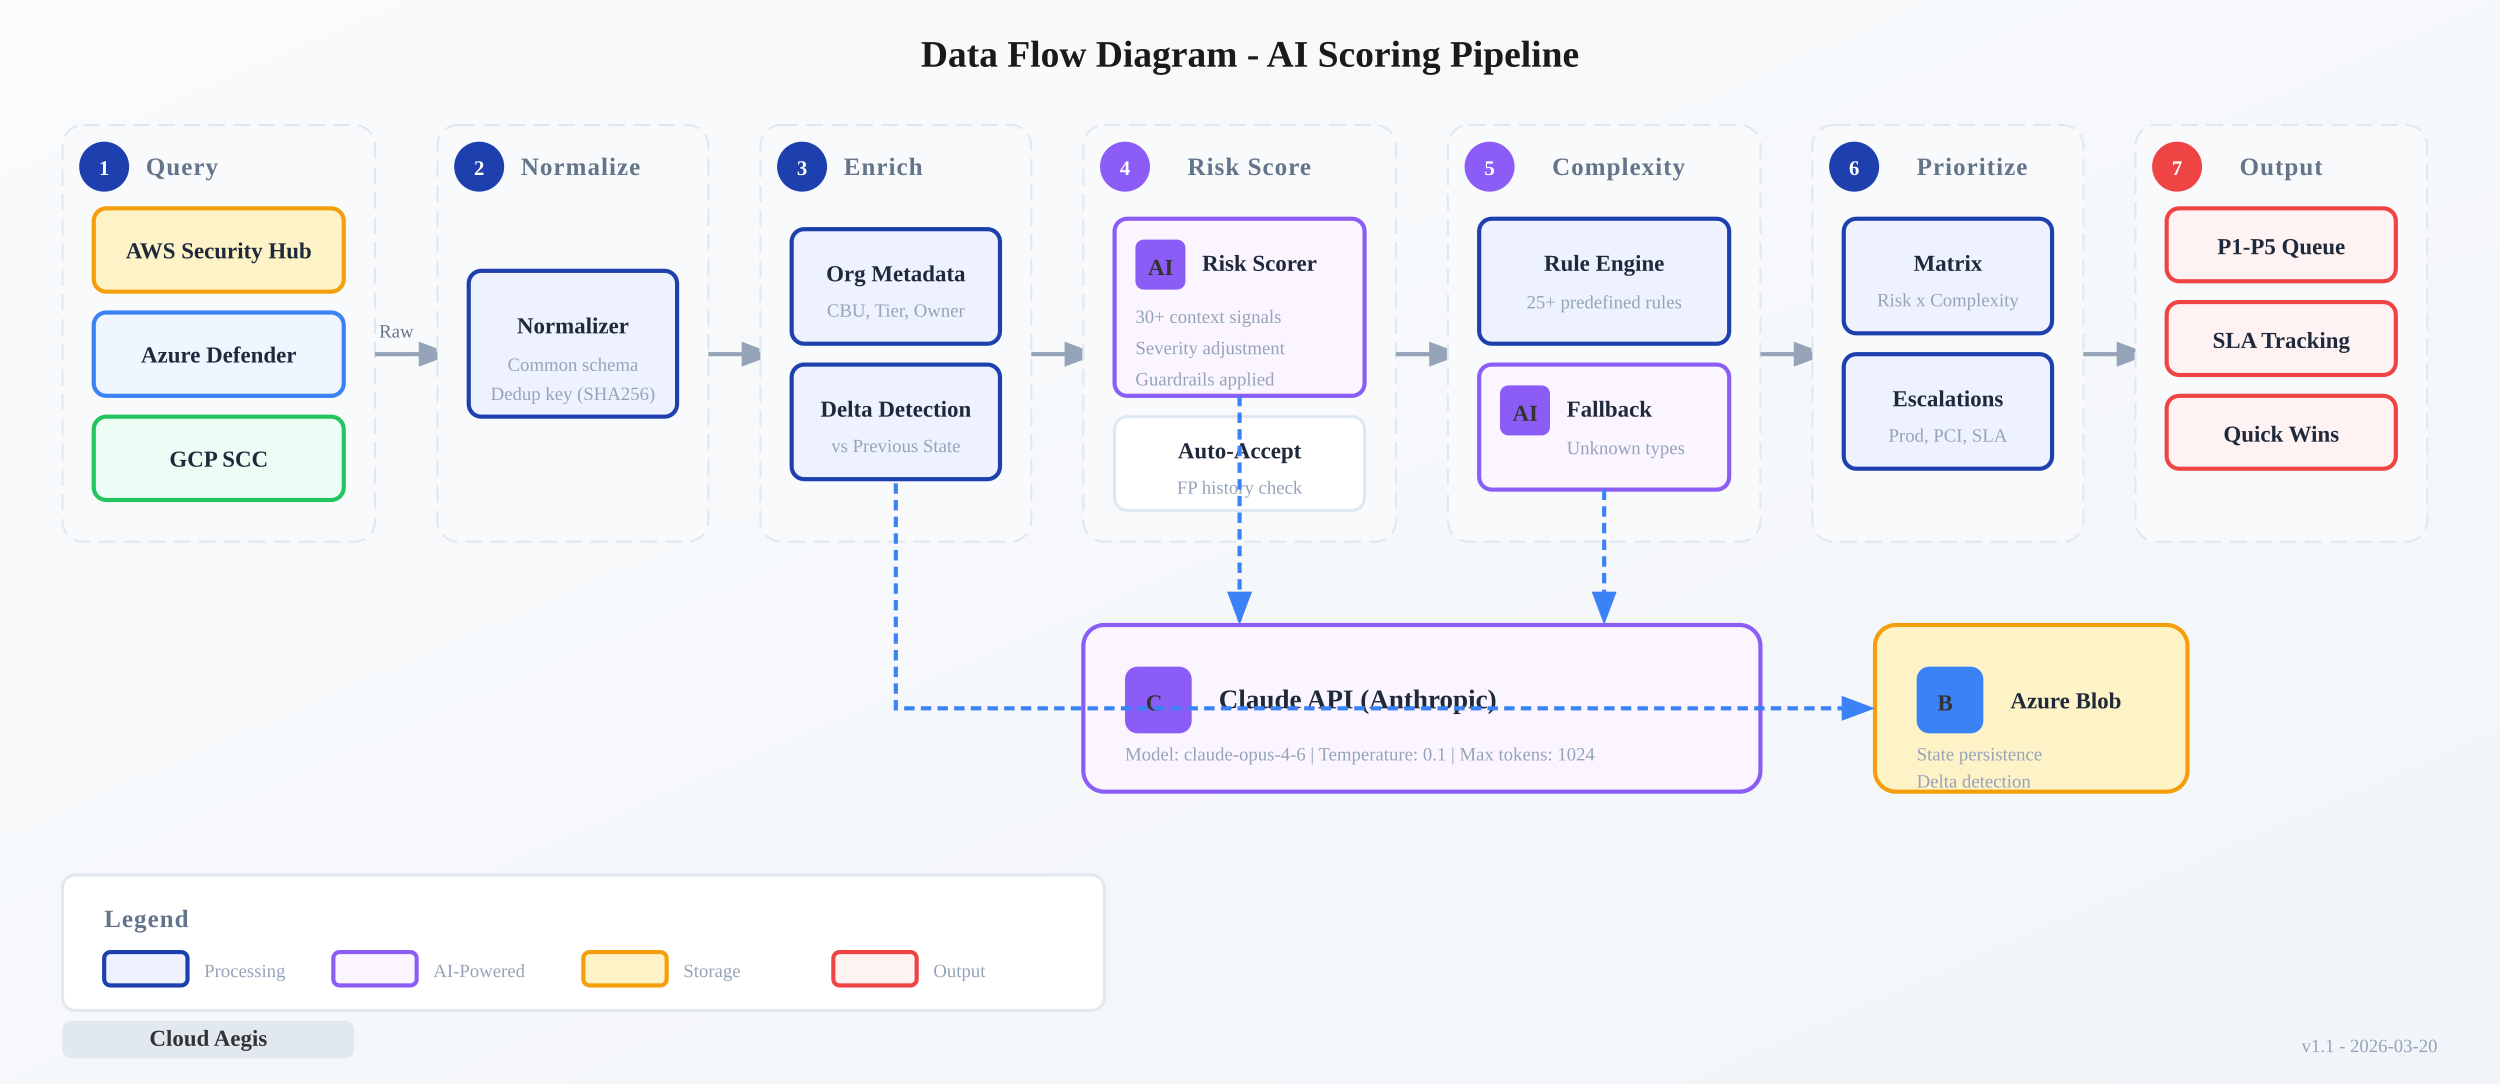
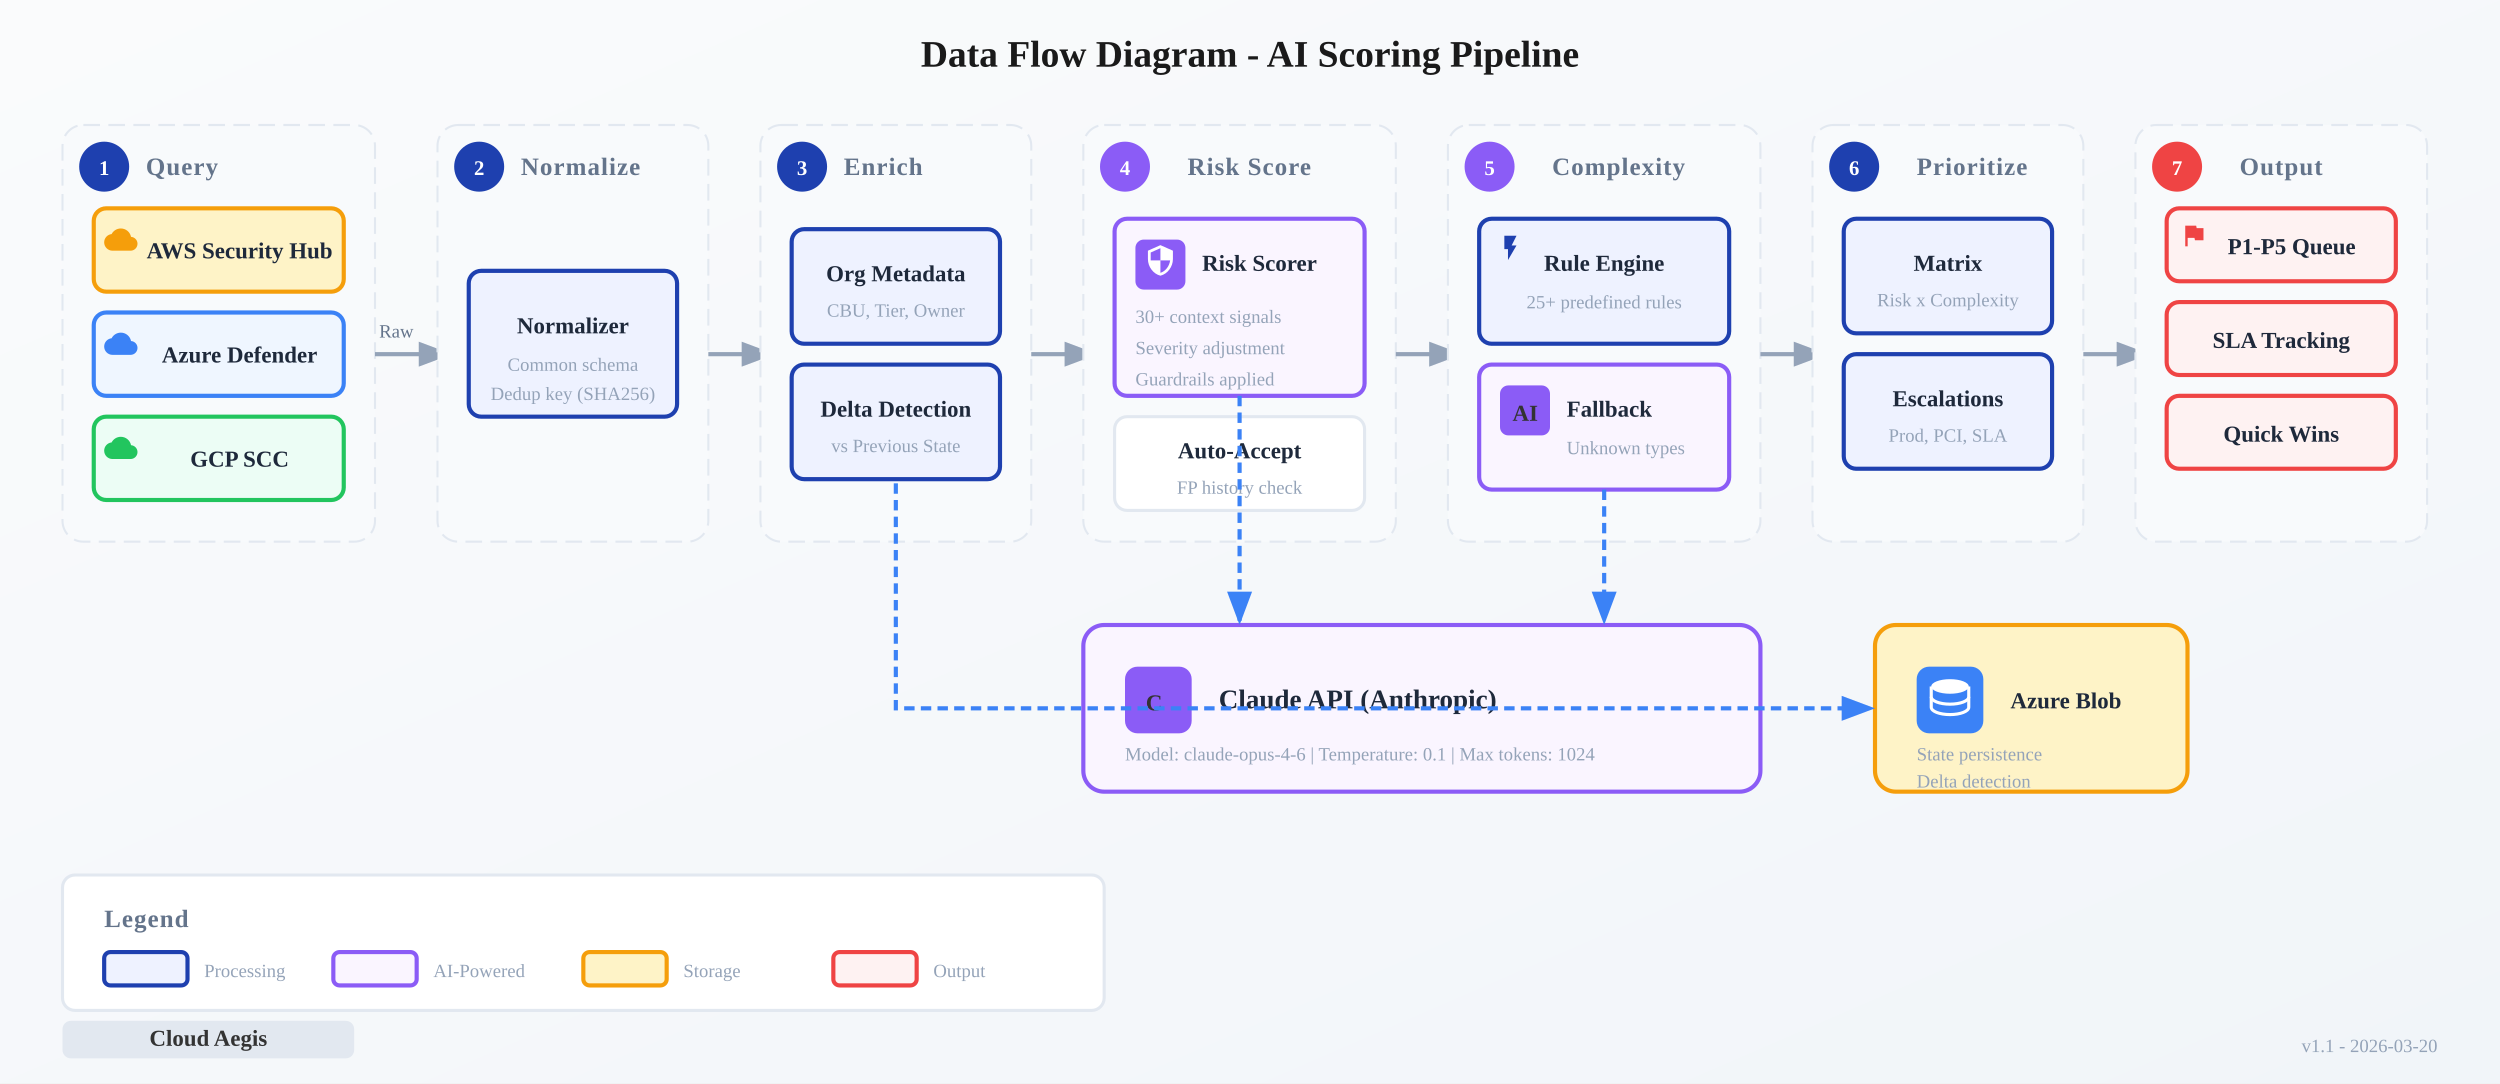
<svg xmlns="http://www.w3.org/2000/svg" viewBox="0 0 1200 520">
  <style>
    text { font-family: Georgia, 'Times New Roman', serif; font-size: 11px; fill: #333; }
    .title { font-size: 18px; font-weight: 700; fill: #1a1a1a; }
    .section-title { font-size: 12px; font-weight: 600; fill: #64748b; text-transform: uppercase; letter-spacing: 0.5px; }
    .box { fill: #fff; stroke: #e2e8f0; stroke-width: 1.5; }
    .cloud-aws { fill: #fef3c7; stroke: #f59e0b; stroke-width: 2; }
    .cloud-azure { fill: #eff6ff; stroke: #3b82f6; stroke-width: 2; }
    .cloud-gcp { fill: #ecfdf5; stroke: #22c55e; stroke-width: 2; }
    .process { fill: #eef2ff; stroke: #1e40af; stroke-width: 2; }
    .ai { fill: #faf5ff; stroke: #8b5cf6; stroke-width: 2; }
    .storage { fill: #fef3c7; stroke: #f59e0b; stroke-width: 2; }
    .output { fill: #fef2f2; stroke: #ef4444; stroke-width: 2; }
    .arrow { stroke: #94a3b8; stroke-width: 2; fill: none; marker-end: url(#arrow); }
    .arrow-data { stroke: #3b82f6; stroke-width: 2; stroke-dasharray: 5,3; fill: none; marker-end: url(#arrow-blue); }
    .label { font-size: 9px; fill: #64748b; font-weight: 500; }
    .component-title { font-size: 11px; font-weight: 600; fill: #1e293b; }
    .tech-label { font-size: 9px; fill: #94a3b8; }
    .section-box { fill: #f8fafc; stroke: #e2e8f0; stroke-width: 1; stroke-dasharray: 8,4; }
    .stage-num { font-size: 10px; fill: white; font-weight: 600; }
  </style>
  <defs>
    <marker id="arrow" markerWidth="8" markerHeight="6" refX="7" refY="3" orient="auto">
      <polygon points="0 0, 8 3, 0 6" fill="#94a3b8" />
    </marker>
    <marker id="arrow-blue" markerWidth="8" markerHeight="6" refX="7" refY="3" orient="auto">
      <polygon points="0 0, 8 3, 0 6" fill="#3b82f6" />
    </marker>
    <linearGradient id="bg-gradient" x1="0%" y1="0%" x2="100%" y2="100%">
      <stop offset="0%" style="stop-color:#fafbfc" />
      <stop offset="100%" style="stop-color:#f1f5f9" />
    </linearGradient>
+     <symbol id="icon-cloud" viewBox="0 0 24 24">
+       <path d="M19.35 10.04A7.49 7.49 0 0012 4C9.11 4 6.6 5.64 5.35 8.04A5.994 5.994 0 000 14c0 3.31 2.69 6 6 6h13c2.76 0 5-2.24 5-5 0-2.64-2.05-4.78-4.65-4.96z" fill="currentColor" />
+     </symbol>
+     <symbol id="icon-shield" viewBox="0 0 24 24">
+       <path d="M12 1L3 5v6c0 5.55 3.84 10.74 9 12 5.16-1.26 9-6.45 9-12V5l-9-4zm0 10.99h7c-.53 4.12-3.28 7.79-7 8.94V12H5V6.3l7-3.11v8.8z" fill="currentColor" />
+     </symbol>
+     <symbol id="icon-database" viewBox="0 0 24 24">
+       <ellipse cx="12" cy="5.5" rx="9" ry="3.5" fill="currentColor" />
+       <path d="M3 5.5v5c0 1.93 4.03 3.5 9 3.5s9-1.57 9-3.5v-5" fill="none" stroke="currentColor" stroke-width="1.5" />
+       <path d="M3 10.5v5c0 1.93 4.03 3.5 9 3.5s9-1.57 9-3.5v-5" fill="none" stroke="currentColor" stroke-width="1.5" />
+     </symbol>
+     <symbol id="icon-bolt" viewBox="0 0 24 24">
+       <path d="M7 2v11h3v9l7-12h-4l4-8z" fill="currentColor" />
+     </symbol>
+     <symbol id="icon-flag" viewBox="0 0 24 24">
+       <path d="M14.4 6L14 4H5v17h2v-7h5.6l.4 2h7V6z" fill="currentColor" />
+     </symbol>
  </defs>
  <rect width="1200" height="520" fill="url(#bg-gradient)" />
  <text x="600" y="32" text-anchor="middle" class="title">Data Flow Diagram - AI Scoring Pipeline</text>
  <rect x="30" y="60" width="150" height="200" class="section-box" rx="10" />
  <circle cx="50" cy="80" r="12" fill="#1e40af" />
  <text x="50" y="84" text-anchor="middle" class="stage-num">1</text>
  <text x="70" y="84" class="section-title">Query</text>
  <rect x="45" y="100" width="120" height="40" class="cloud-aws" rx="6" />
-   <text x="105" y="124" text-anchor="middle" class="component-title">AWS Security Hub</text>
+   <use href="#icon-cloud" x="50" y="107" width="16" height="16" style="color:#f59e0b" />
+   <text x="115" y="124" text-anchor="middle" class="component-title">AWS Security Hub</text>
  <rect x="45" y="150" width="120" height="40" class="cloud-azure" rx="6" />
-   <text x="105" y="174" text-anchor="middle" class="component-title">Azure Defender</text>
+   <use href="#icon-cloud" x="50" y="157" width="16" height="16" style="color:#3b82f6" />
+   <text x="115" y="174" text-anchor="middle" class="component-title">Azure Defender</text>
  <rect x="45" y="200" width="120" height="40" class="cloud-gcp" rx="6" />
-   <text x="105" y="224" text-anchor="middle" class="component-title">GCP SCC</text>
+   <use href="#icon-cloud" x="50" y="207" width="16" height="16" style="color:#22c55e" />
+   <text x="115" y="224" text-anchor="middle" class="component-title">GCP SCC</text>
  <path d="M 180 170 L 215 170" class="arrow" />
  <text x="182" y="162" class="label">Raw</text>
  <rect x="210" y="60" width="130" height="200" class="section-box" rx="10" />
  <circle cx="230" cy="80" r="12" fill="#1e40af" />
  <text x="230" y="84" text-anchor="middle" class="stage-num">2</text>
  <text x="250" y="84" class="section-title">Normalize</text>
  <rect x="225" y="130" width="100" height="70" class="process" rx="6" />
  <text x="275" y="160" text-anchor="middle" class="component-title">Normalizer</text>
  <text x="275" y="178" text-anchor="middle" class="tech-label">Common schema</text>
  <text x="275" y="192" text-anchor="middle" class="tech-label">Dedup key (SHA256)</text>
  <path d="M 340 170 L 370 170" class="arrow" />
  <rect x="365" y="60" width="130" height="200" class="section-box" rx="10" />
  <circle cx="385" cy="80" r="12" fill="#1e40af" />
  <text x="385" y="84" text-anchor="middle" class="stage-num">3</text>
  <text x="405" y="84" class="section-title">Enrich</text>
  <rect x="380" y="110" width="100" height="55" class="process" rx="6" />
  <text x="430" y="135" text-anchor="middle" class="component-title">Org Metadata</text>
  <text x="430" y="152" text-anchor="middle" class="tech-label">CBU, Tier, Owner</text>
  <rect x="380" y="175" width="100" height="55" class="process" rx="6" />
  <text x="430" y="200" text-anchor="middle" class="component-title">Delta Detection</text>
  <text x="430" y="217" text-anchor="middle" class="tech-label">vs Previous State</text>
  <path d="M 495 170 L 525 170" class="arrow" />
  <rect x="520" y="60" width="150" height="200" class="section-box" rx="10" />
  <circle cx="540" cy="80" r="12" fill="#8b5cf6" />
  <text x="540" y="84" text-anchor="middle" class="stage-num">4</text>
  <text x="570" y="84" class="section-title">Risk Score</text>
  <rect x="535" y="105" width="120" height="85" class="ai" rx="6" />
  <rect x="545" y="115" width="24" height="24" rx="4" style="fill:#8b5cf6" />
-   <text x="551" y="132" fill="white" font-size="9" font-weight="bold">AI</text>
+   <use href="#icon-shield" x="549" y="117" width="16" height="16" style="color:#fff" />
  <text x="577" y="130" class="component-title">Risk Scorer</text>
  <text x="545" y="155" class="tech-label">30+ context signals</text>
  <text x="545" y="170" class="tech-label">Severity adjustment</text>
  <text x="545" y="185" class="tech-label">Guardrails applied</text>
  <rect x="535" y="200" width="120" height="45" class="box" rx="6" />
  <text x="595" y="220" text-anchor="middle" class="component-title">Auto-Accept</text>
  <text x="595" y="237" text-anchor="middle" class="tech-label">FP history check</text>
  <path d="M 670 170 L 700 170" class="arrow" />
  <rect x="695" y="60" width="150" height="200" class="section-box" rx="10" />
  <circle cx="715" cy="80" r="12" fill="#8b5cf6" />
  <text x="715" y="84" text-anchor="middle" class="stage-num">5</text>
  <text x="745" y="84" class="section-title">Complexity</text>
  <rect x="710" y="105" width="120" height="60" class="process" rx="6" />
+   <use href="#icon-bolt" x="718" y="112" width="14" height="14" style="color:#1e40af" />
  <text x="770" y="130" text-anchor="middle" class="component-title">Rule Engine</text>
  <text x="770" y="148" text-anchor="middle" class="tech-label">25+ predefined rules</text>
  <rect x="710" y="175" width="120" height="60" class="ai" rx="6" />
  <rect x="720" y="185" width="24" height="24" rx="4" style="fill:#8b5cf6" />
  <text x="726" y="202" fill="white" font-size="9" font-weight="bold">AI</text>
  <text x="752" y="200" class="component-title">Fallback</text>
  <text x="752" y="218" class="tech-label">Unknown types</text>
  <path d="M 845 170 L 875 170" class="arrow" />
  <rect x="870" y="60" width="130" height="200" class="section-box" rx="10" />
  <circle cx="890" cy="80" r="12" fill="#1e40af" />
  <text x="890" y="84" text-anchor="middle" class="stage-num">6</text>
  <text x="920" y="84" class="section-title">Prioritize</text>
  <rect x="885" y="105" width="100" height="55" class="process" rx="6" />
  <text x="935" y="130" text-anchor="middle" class="component-title">Matrix</text>
  <text x="935" y="147" text-anchor="middle" class="tech-label">Risk x Complexity</text>
  <rect x="885" y="170" width="100" height="55" class="process" rx="6" />
  <text x="935" y="195" text-anchor="middle" class="component-title">Escalations</text>
  <text x="935" y="212" text-anchor="middle" class="tech-label">Prod, PCI, SLA</text>
  <path d="M 1000 170 L 1030 170" class="arrow" />
  <rect x="1025" y="60" width="140" height="200" class="section-box" rx="10" />
  <circle cx="1045" cy="80" r="12" fill="#ef4444" />
  <text x="1045" y="84" text-anchor="middle" class="stage-num">7</text>
  <text x="1075" y="84" class="section-title">Output</text>
  <rect x="1040" y="100" width="110" height="35" class="output" rx="6" />
-   <text x="1095" y="122" text-anchor="middle" class="component-title">P1-P5 Queue</text>
+   <use href="#icon-flag" x="1046" y="106" width="14" height="14" style="color:#ef4444" />
+   <text x="1100" y="122" text-anchor="middle" class="component-title">P1-P5 Queue</text>
  <rect x="1040" y="145" width="110" height="35" class="output" rx="6" />
  <text x="1095" y="167" text-anchor="middle" class="component-title">SLA Tracking</text>
  <rect x="1040" y="190" width="110" height="35" class="output" rx="6" />
  <text x="1095" y="212" text-anchor="middle" class="component-title">Quick Wins</text>
  <rect x="520" y="300" width="325" height="80" class="ai" rx="10" />
  <rect x="540" y="320" width="32" height="32" rx="6" style="fill:#8b5cf6" />
  <text x="550" y="341" fill="white" font-size="11" font-weight="bold">C</text>
  <text x="585" y="340" class="component-title" style="font-size:13px">Claude API (Anthropic)</text>
  <text x="540" y="365" class="tech-label">Model: claude-opus-4-6 | Temperature: 0.1 | Max tokens: 1024</text>
  <path d="M 595 190 L 595 298" class="arrow-data" />
  <path d="M 770 235 L 770 298" class="arrow-data" />
  <rect x="900" y="300" width="150" height="80" class="storage" rx="10" />
  <rect x="920" y="320" width="32" height="32" rx="6" style="fill:#3b82f6" />
-   <text x="930" y="341" fill="white" font-size="11" font-weight="bold">B</text>
+   <use href="#icon-database" x="924" y="324" width="24" height="24" style="color:#fff" />
  <text x="965" y="340" class="component-title">Azure Blob</text>
  <text x="920" y="365" class="tech-label">State persistence</text>
  <text x="920" y="378" class="tech-label">Delta detection</text>
  <path d="M 430 232 L 430 340 L 898 340" class="arrow-data" />
  <rect x="30" y="420" width="500" height="65" class="box" rx="6" />
  <text x="50" y="445" class="section-title">Legend</text>
  <rect x="50" y="457" width="40" height="16" class="process" rx="3" />
  <text x="98" y="469" class="tech-label">Processing</text>
  <rect x="160" y="457" width="40" height="16" class="ai" rx="3" />
  <text x="208" y="469" class="tech-label">AI-Powered</text>
  <rect x="280" y="457" width="40" height="16" class="storage" rx="3" />
  <text x="328" y="469" class="tech-label">Storage</text>
  <rect x="400" y="457" width="40" height="16" class="output" rx="3" />
  <text x="448" y="469" class="tech-label">Output</text>
  <text x="1170" y="505" text-anchor="end" class="tech-label">v1.1 - 2026-03-20</text>
  <rect x="30" y="490" width="140" height="18" rx="4" style="fill:#e2e8f0" />
  <text x="100" y="502" text-anchor="middle" fill="#475569" font-size="10" font-weight="600">Cloud Aegis</text>
</svg>
